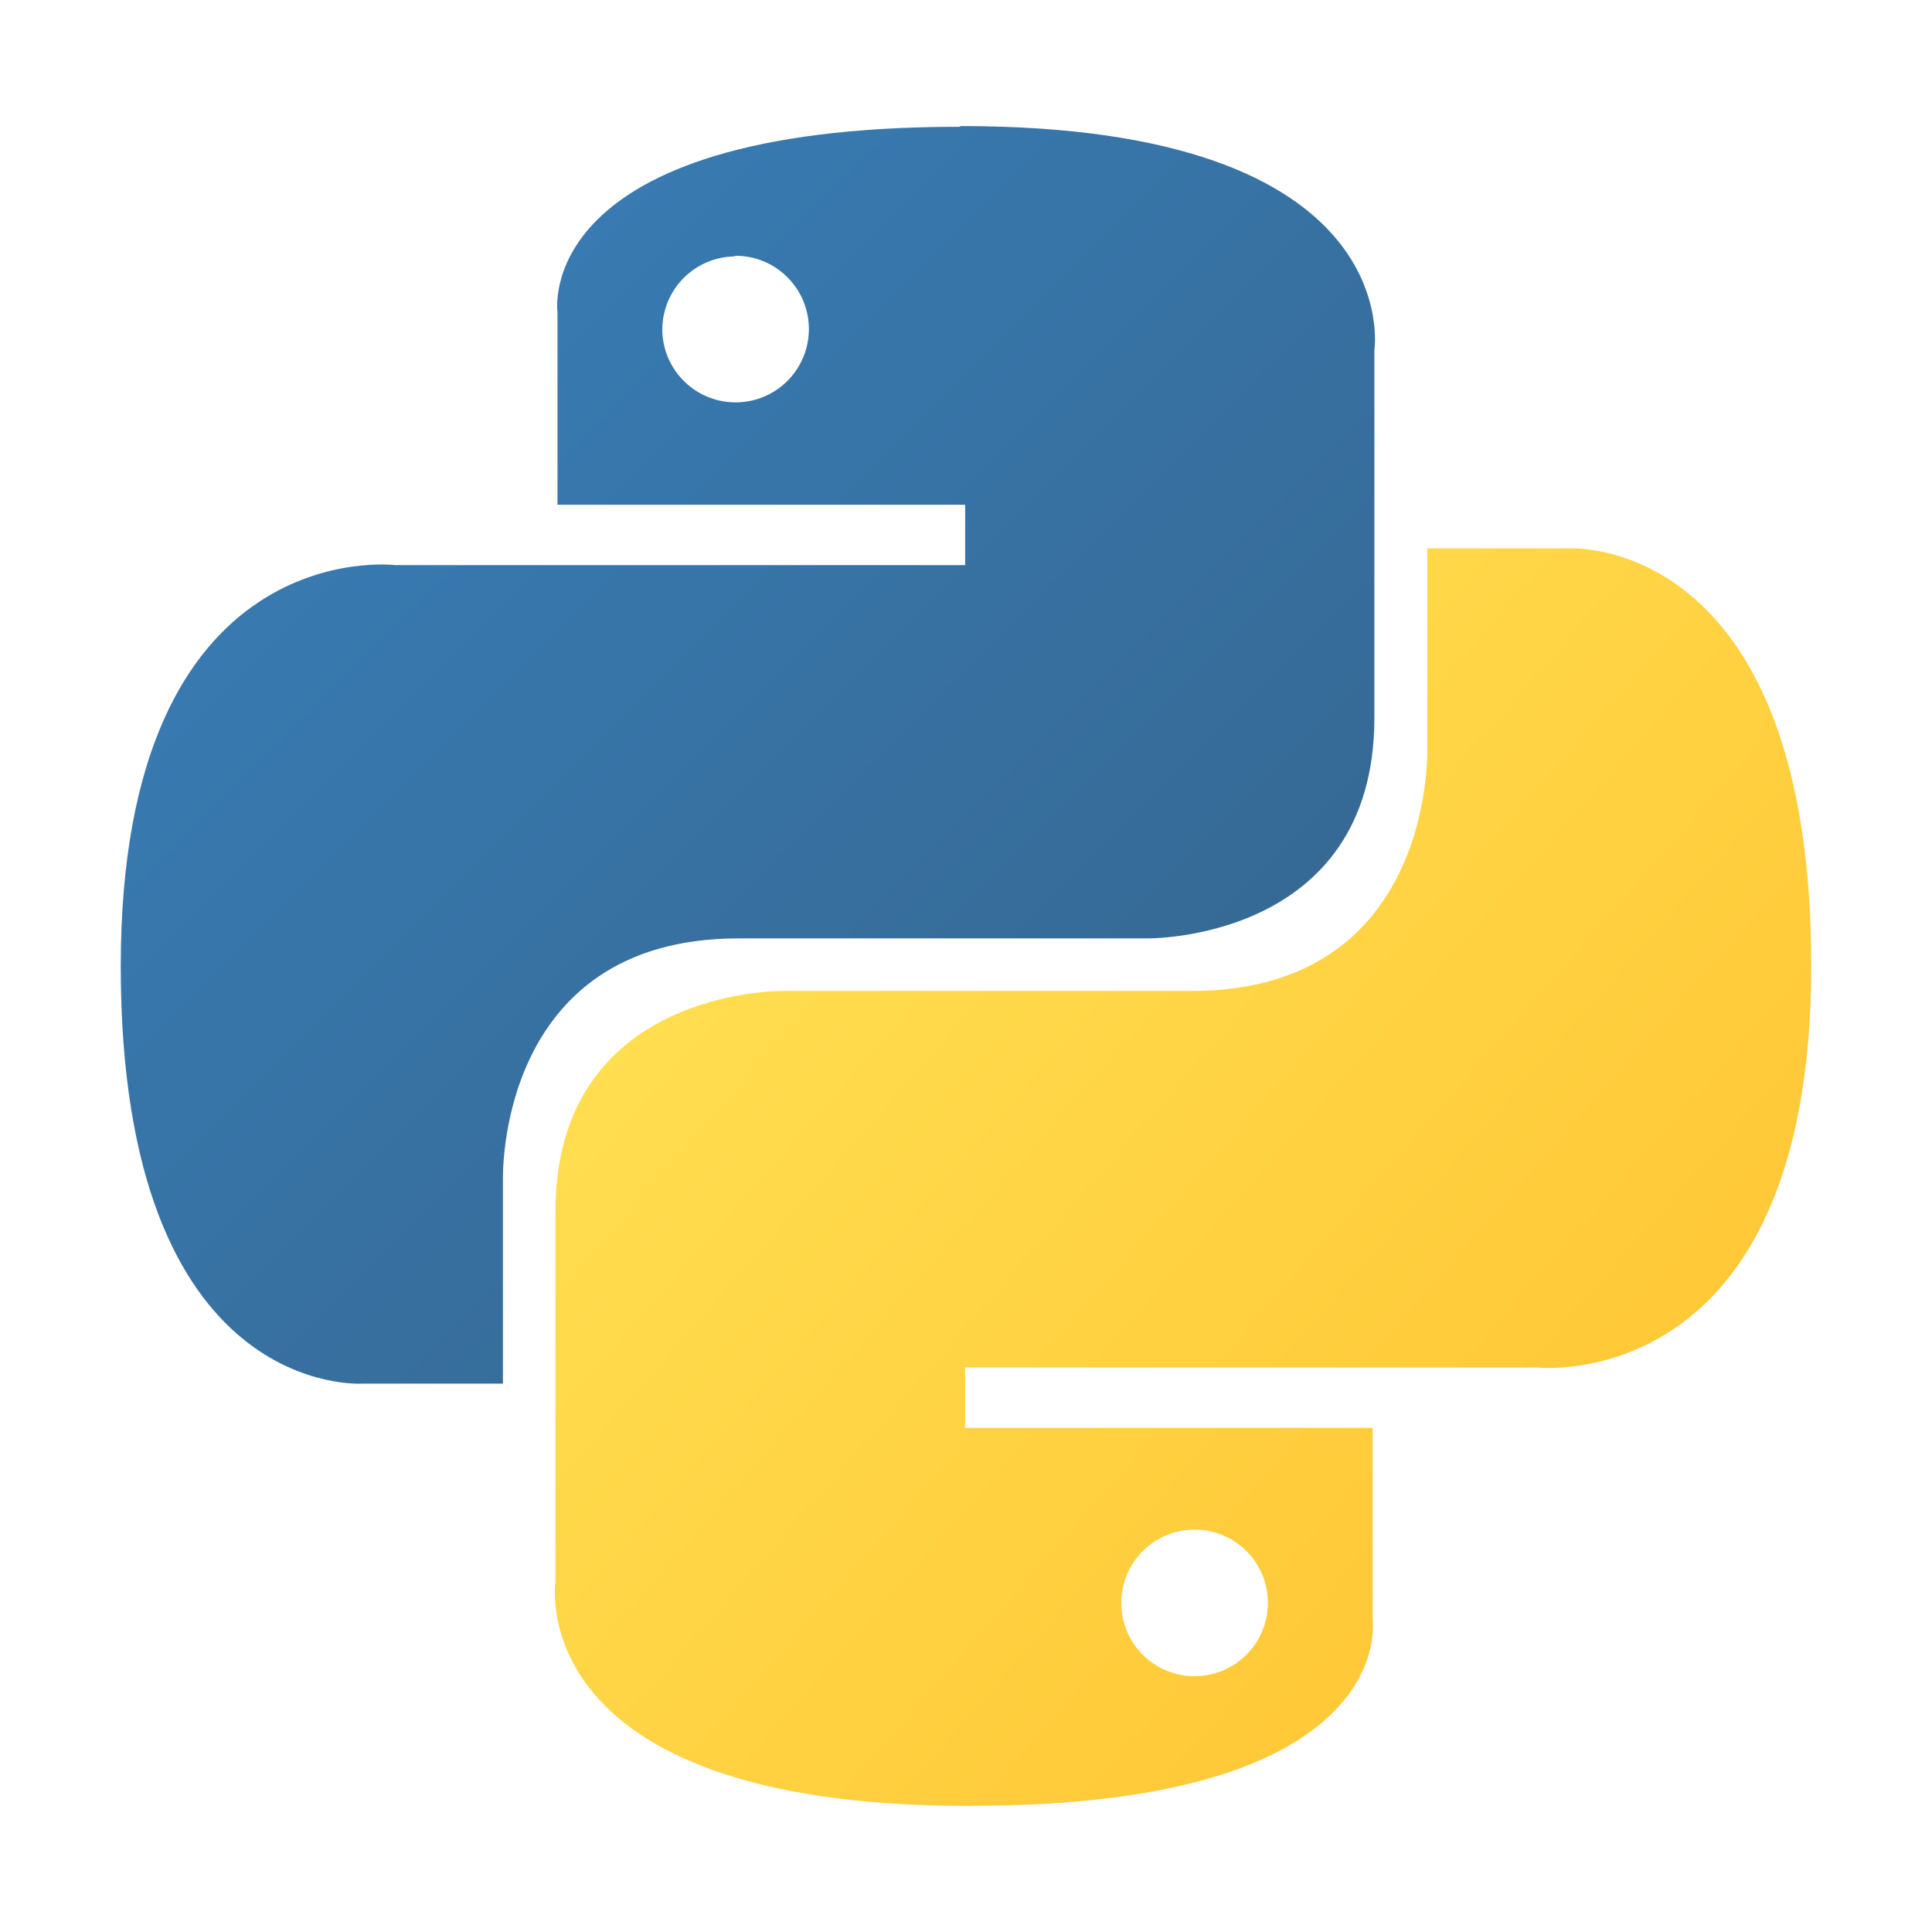
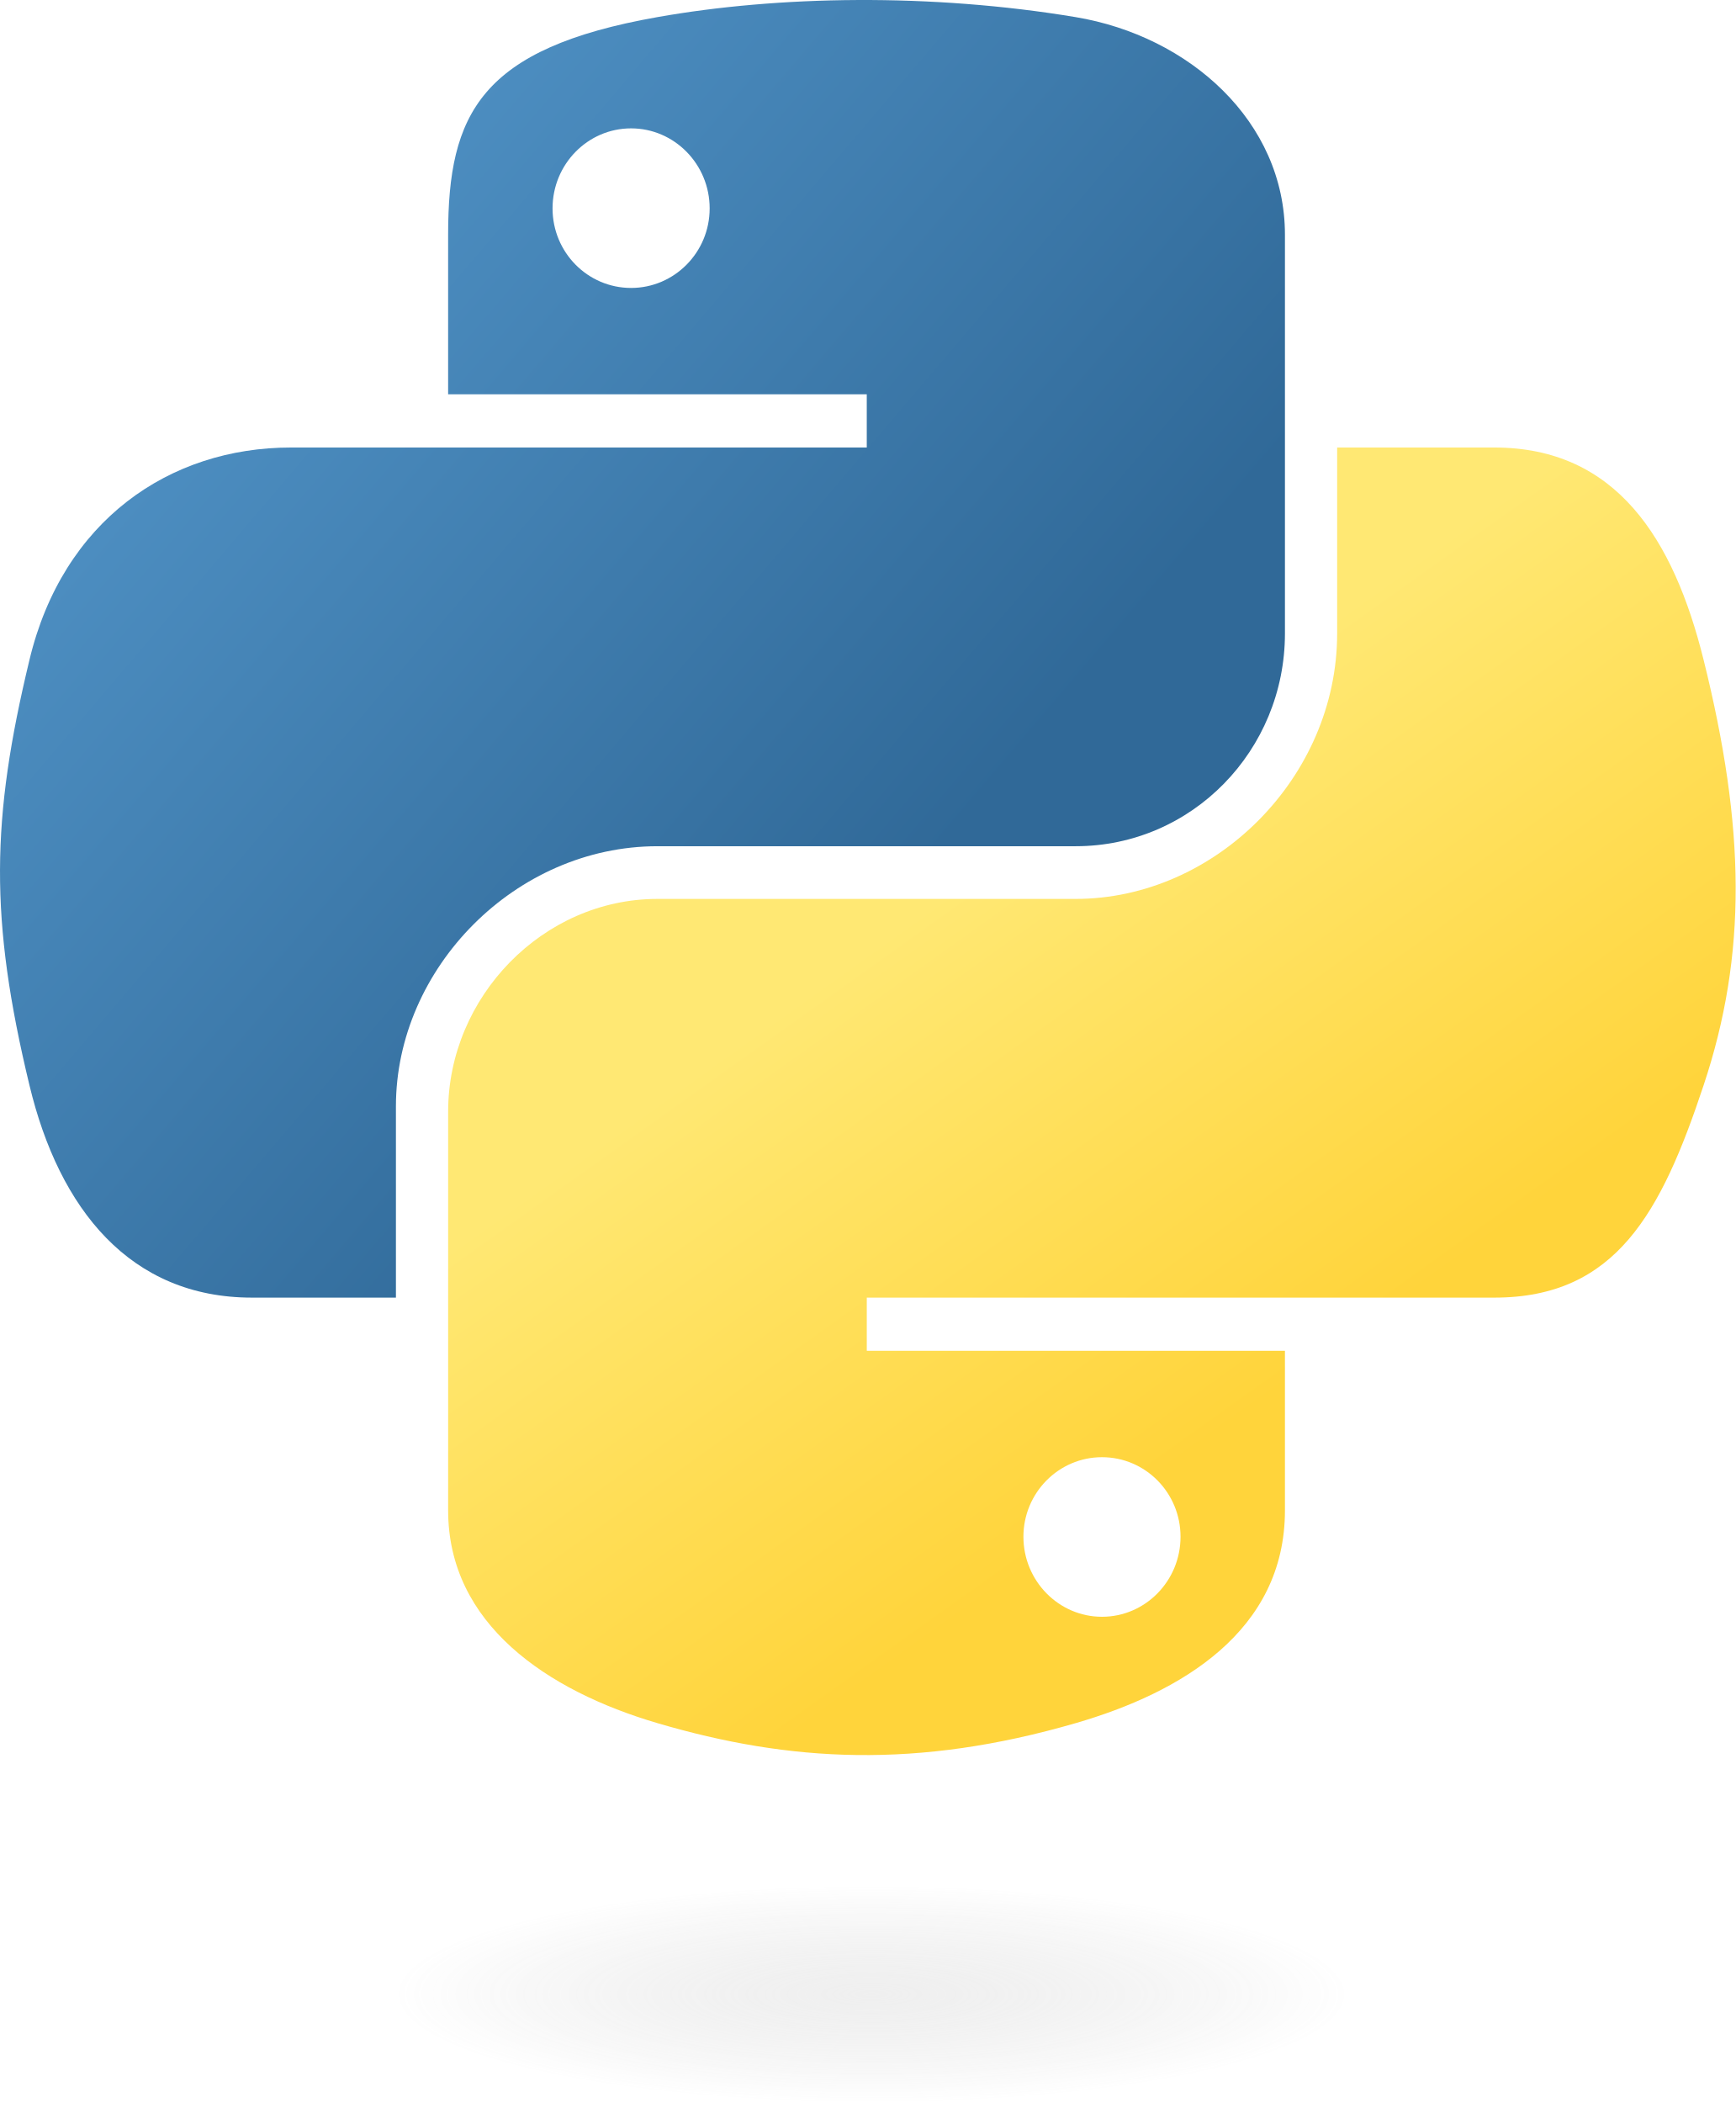
- <svg xmlns="http://www.w3.org/2000/svg" width="32" height="32" viewBox="0 0 32 32">
-   <defs>
-     <linearGradient id="vscodeIconsFileTypePython0" x1="-133.268" x2="-133.198" y1="-202.91" y2="-202.84" gradientTransform="matrix(189.38 0 0 189.81 25243.061 38519.17)" gradientUnits="userSpaceOnUse">
-       <stop offset="0" stop-color="#387eb8" />
-       <stop offset="1" stop-color="#366994" />
+ <svg xmlns="http://www.w3.org/2000/svg" xmlns:xlink="http://www.w3.org/1999/xlink" version="1.0" id="svg2" width="83.371pt" height="101.001pt">
+   <defs id="defs4">
+     <linearGradient id="linearGradient2795">
+       <stop style="stop-color:#b8b8b8;stop-opacity:0.498;" offset="0" id="stop2797" />
+       <stop style="stop-color:#7f7f7f;stop-opacity:0;" offset="1" id="stop2799" />
    </linearGradient>
-     <linearGradient id="vscodeIconsFileTypePython1" x1="-133.575" x2="-133.495" y1="-203.203" y2="-203.133" gradientTransform="matrix(189.38 0 0 189.81 25309.061 38583.42)" gradientUnits="userSpaceOnUse">
-       <stop offset="0" stop-color="#ffe052" />
-       <stop offset="1" stop-color="#ffc331" />
+     <linearGradient id="linearGradient2787">
+       <stop style="stop-color:#7f7f7f;stop-opacity:0.5;" offset="0" id="stop2789" />
+       <stop style="stop-color:#7f7f7f;stop-opacity:0;" offset="1" id="stop2791" />
    </linearGradient>
+     <linearGradient id="linearGradient3676">
+       <stop style="stop-color:#b2b2b2;stop-opacity:0.5;" offset="0" id="stop3678" />
+       <stop style="stop-color:#b3b3b3;stop-opacity:0;" offset="1" id="stop3680" />
+     </linearGradient>
+     <linearGradient id="linearGradient3236">
+       <stop style="stop-color:#f4f4f4;stop-opacity:1" offset="0" id="stop3244" />
+       <stop style="stop-color:white;stop-opacity:1" offset="1" id="stop3240" />
+     </linearGradient>
+     <linearGradient id="linearGradient4671">
+       <stop style="stop-color:#ffd43b;stop-opacity:1;" offset="0" id="stop4673" />
+       <stop style="stop-color:#ffe873;stop-opacity:1" offset="1" id="stop4675" />
+     </linearGradient>
+     <linearGradient id="linearGradient4689">
+       <stop style="stop-color:#5a9fd4;stop-opacity:1;" offset="0" id="stop4691" />
+       <stop style="stop-color:#306998;stop-opacity:1;" offset="1" id="stop4693" />
+     </linearGradient>
+     <linearGradient x1="224.24" y1="144.757" x2="-65.309" y2="144.757" id="linearGradient2987" xlink:href="#linearGradient4671" gradientUnits="userSpaceOnUse" gradientTransform="translate(100.2702,99.61116)" />
+     <linearGradient x1="172.942" y1="77.476" x2="26.67" y2="76.313" id="linearGradient2990" xlink:href="#linearGradient4689" gradientUnits="userSpaceOnUse" gradientTransform="translate(100.2702,99.61116)" />
+     <linearGradient xlink:href="#linearGradient4689" id="linearGradient2587" gradientUnits="userSpaceOnUse" gradientTransform="translate(100.2702,99.61116)" x1="172.942" y1="77.476" x2="26.67" y2="76.313" />
+     <linearGradient xlink:href="#linearGradient4671" id="linearGradient2589" gradientUnits="userSpaceOnUse" gradientTransform="translate(100.2702,99.61116)" x1="224.24" y1="144.757" x2="-65.309" y2="144.757" />
+     <linearGradient xlink:href="#linearGradient4689" id="linearGradient2248" gradientUnits="userSpaceOnUse" gradientTransform="translate(100.2702,99.61116)" x1="172.942" y1="77.476" x2="26.67" y2="76.313" />
+     <linearGradient xlink:href="#linearGradient4671" id="linearGradient2250" gradientUnits="userSpaceOnUse" gradientTransform="translate(100.2702,99.61116)" x1="224.24" y1="144.757" x2="-65.309" y2="144.757" />
+     <linearGradient xlink:href="#linearGradient4671" id="linearGradient2255" gradientUnits="userSpaceOnUse" gradientTransform="matrix(0.562541,0,0,0.567972,-11.5974,-7.60954)" x1="224.24" y1="144.757" x2="-65.309" y2="144.757" />
+     <linearGradient xlink:href="#linearGradient4689" id="linearGradient2258" gradientUnits="userSpaceOnUse" gradientTransform="matrix(0.562541,0,0,0.567972,-11.5974,-7.60954)" x1="172.942" y1="76.176" x2="26.67" y2="76.313" />
+     <radialGradient xlink:href="#linearGradient2795" id="radialGradient2801" cx="61.519" cy="132.286" fx="61.519" fy="132.286" r="29.037" gradientTransform="matrix(1,0,0,0.177966,0,108.7434)" gradientUnits="userSpaceOnUse" />
+     <linearGradient xlink:href="#linearGradient4671" id="linearGradient1475" gradientUnits="userSpaceOnUse" gradientTransform="matrix(0.562541,0,0,0.567972,-14.99112,-11.70237)" x1="150.961" y1="192.352" x2="112.031" y2="137.273" />
+     <linearGradient xlink:href="#linearGradient4689" id="linearGradient1478" gradientUnits="userSpaceOnUse" gradientTransform="matrix(0.562541,0,0,0.567972,-14.99112,-11.70237)" x1="26.649" y1="20.604" x2="135.665" y2="114.398" />
+     <radialGradient xlink:href="#linearGradient2795" id="radialGradient1480" gradientUnits="userSpaceOnUse" gradientTransform="matrix(1.7490565e-8,-0.239947,1.054668,3.7915457e-7,-83.7008,142.462)" cx="61.519" cy="132.286" fx="61.519" fy="132.286" r="29.037" />
  </defs>
-   <path fill="url(#vscodeIconsFileTypePython0)" d="M15.885 2.1c-7.1 0-6.651 3.07-6.651 3.07v3.19h6.752v1H6.545S2 8.8 2 16.005s4.013 6.912 4.013 6.912H8.33v-3.361s-.13-4.013 3.9-4.013h6.762s3.772.06 3.772-3.652V5.8s.572-3.712-6.842-3.712Zm-3.732 2.137a1.214 1.214 0 1 1-1.183 1.244v-.02a1.214 1.214 0 0 1 1.214-1.214Z" />
-   <path fill="url(#vscodeIconsFileTypePython1)" d="M16.085 29.91c7.1 0 6.651-3.08 6.651-3.08v-3.18h-6.751v-1h9.47S30 23.158 30 15.995s-4.013-6.912-4.013-6.912H23.64V12.4s.13 4.013-3.9 4.013h-6.765S9.2 16.356 9.2 20.068V26.2s-.572 3.712 6.842 3.712h.04Zm3.732-2.147A1.214 1.214 0 1 1 21 26.519v.03a1.214 1.214 0 0 1-1.214 1.214z" />
+   <path style="fill:url(#linearGradient1478);fill-opacity:1" d="M 54.919,9.1927421e-4 C 50.335,0.022 45.958,0.413 42.106,1.095 30.76,3.099 28.7,7.295 28.7,15.032 v 10.219 h 26.812 v 3.406 h -26.812 -10.062 c -7.792,0 -14.616,4.684 -16.75,13.594 -2.462,10.213 -2.571,16.586 0,27.25 1.906,7.938 6.458,13.594 14.25,13.594 h 9.219 v -12.25 c 0,-8.85 7.657,-16.656 16.75,-16.656 h 26.781 c 7.455,0 13.406,-6.138 13.406,-13.625 v -25.531 c 0,-7.266 -6.13,-12.725 -13.406,-13.937 C 64.282,0.328 59.502,-0.02 54.919,9.1927421e-4 Z m -14.5,8.219 c 2.77,0 5.031,2.299 5.031,5.125 -2e-6,2.816 -2.262,5.094 -5.031,5.094 -2.779,-1e-6 -5.031,-2.277 -5.031,-5.094 -10e-7,-2.826 2.252,-5.125 5.031,-5.125 z" id="path1948" />
+   <path style="fill:url(#linearGradient1475);fill-opacity:1" d="m 85.638,28.657 v 11.906 c 0,9.231 -7.826,17 -16.75,17 h -26.781 c -7.336,0 -13.406,6.278 -13.406,13.625 v 25.531 c 0,7.266 6.319,11.54 13.406,13.625 8.487,2.496 16.626,2.947 26.781,0 6.75,-1.954 13.406,-5.888 13.406,-13.625 V 86.501 h -26.781 v -3.406 h 26.781 13.406 c 7.792,0 10.696,-5.435 13.406,-13.594 2.799,-8.399 2.68,-16.476 0,-27.25 -1.926,-7.757 -5.604,-13.594 -13.406,-13.594 z m -15.062,64.656 c 2.779,3e-6 5.031,2.277 5.031,5.094 -2e-6,2.826 -2.252,5.125 -5.031,5.125 -2.77,0 -5.031,-2.299 -5.031,-5.125 2e-6,-2.816 2.262,-5.094 5.031,-5.094 z" id="path1950" />
+   <ellipse style="opacity:0.444;fill:url(#radialGradient1480);fill-opacity:1;fill-rule:nonzero;stroke:none;stroke-width:15.417;stroke-miterlimit:4;stroke-dasharray:none;stroke-opacity:1" id="path1894" cx="55.817" cy="127.701" rx="35.931" ry="6.967" />
</svg>
